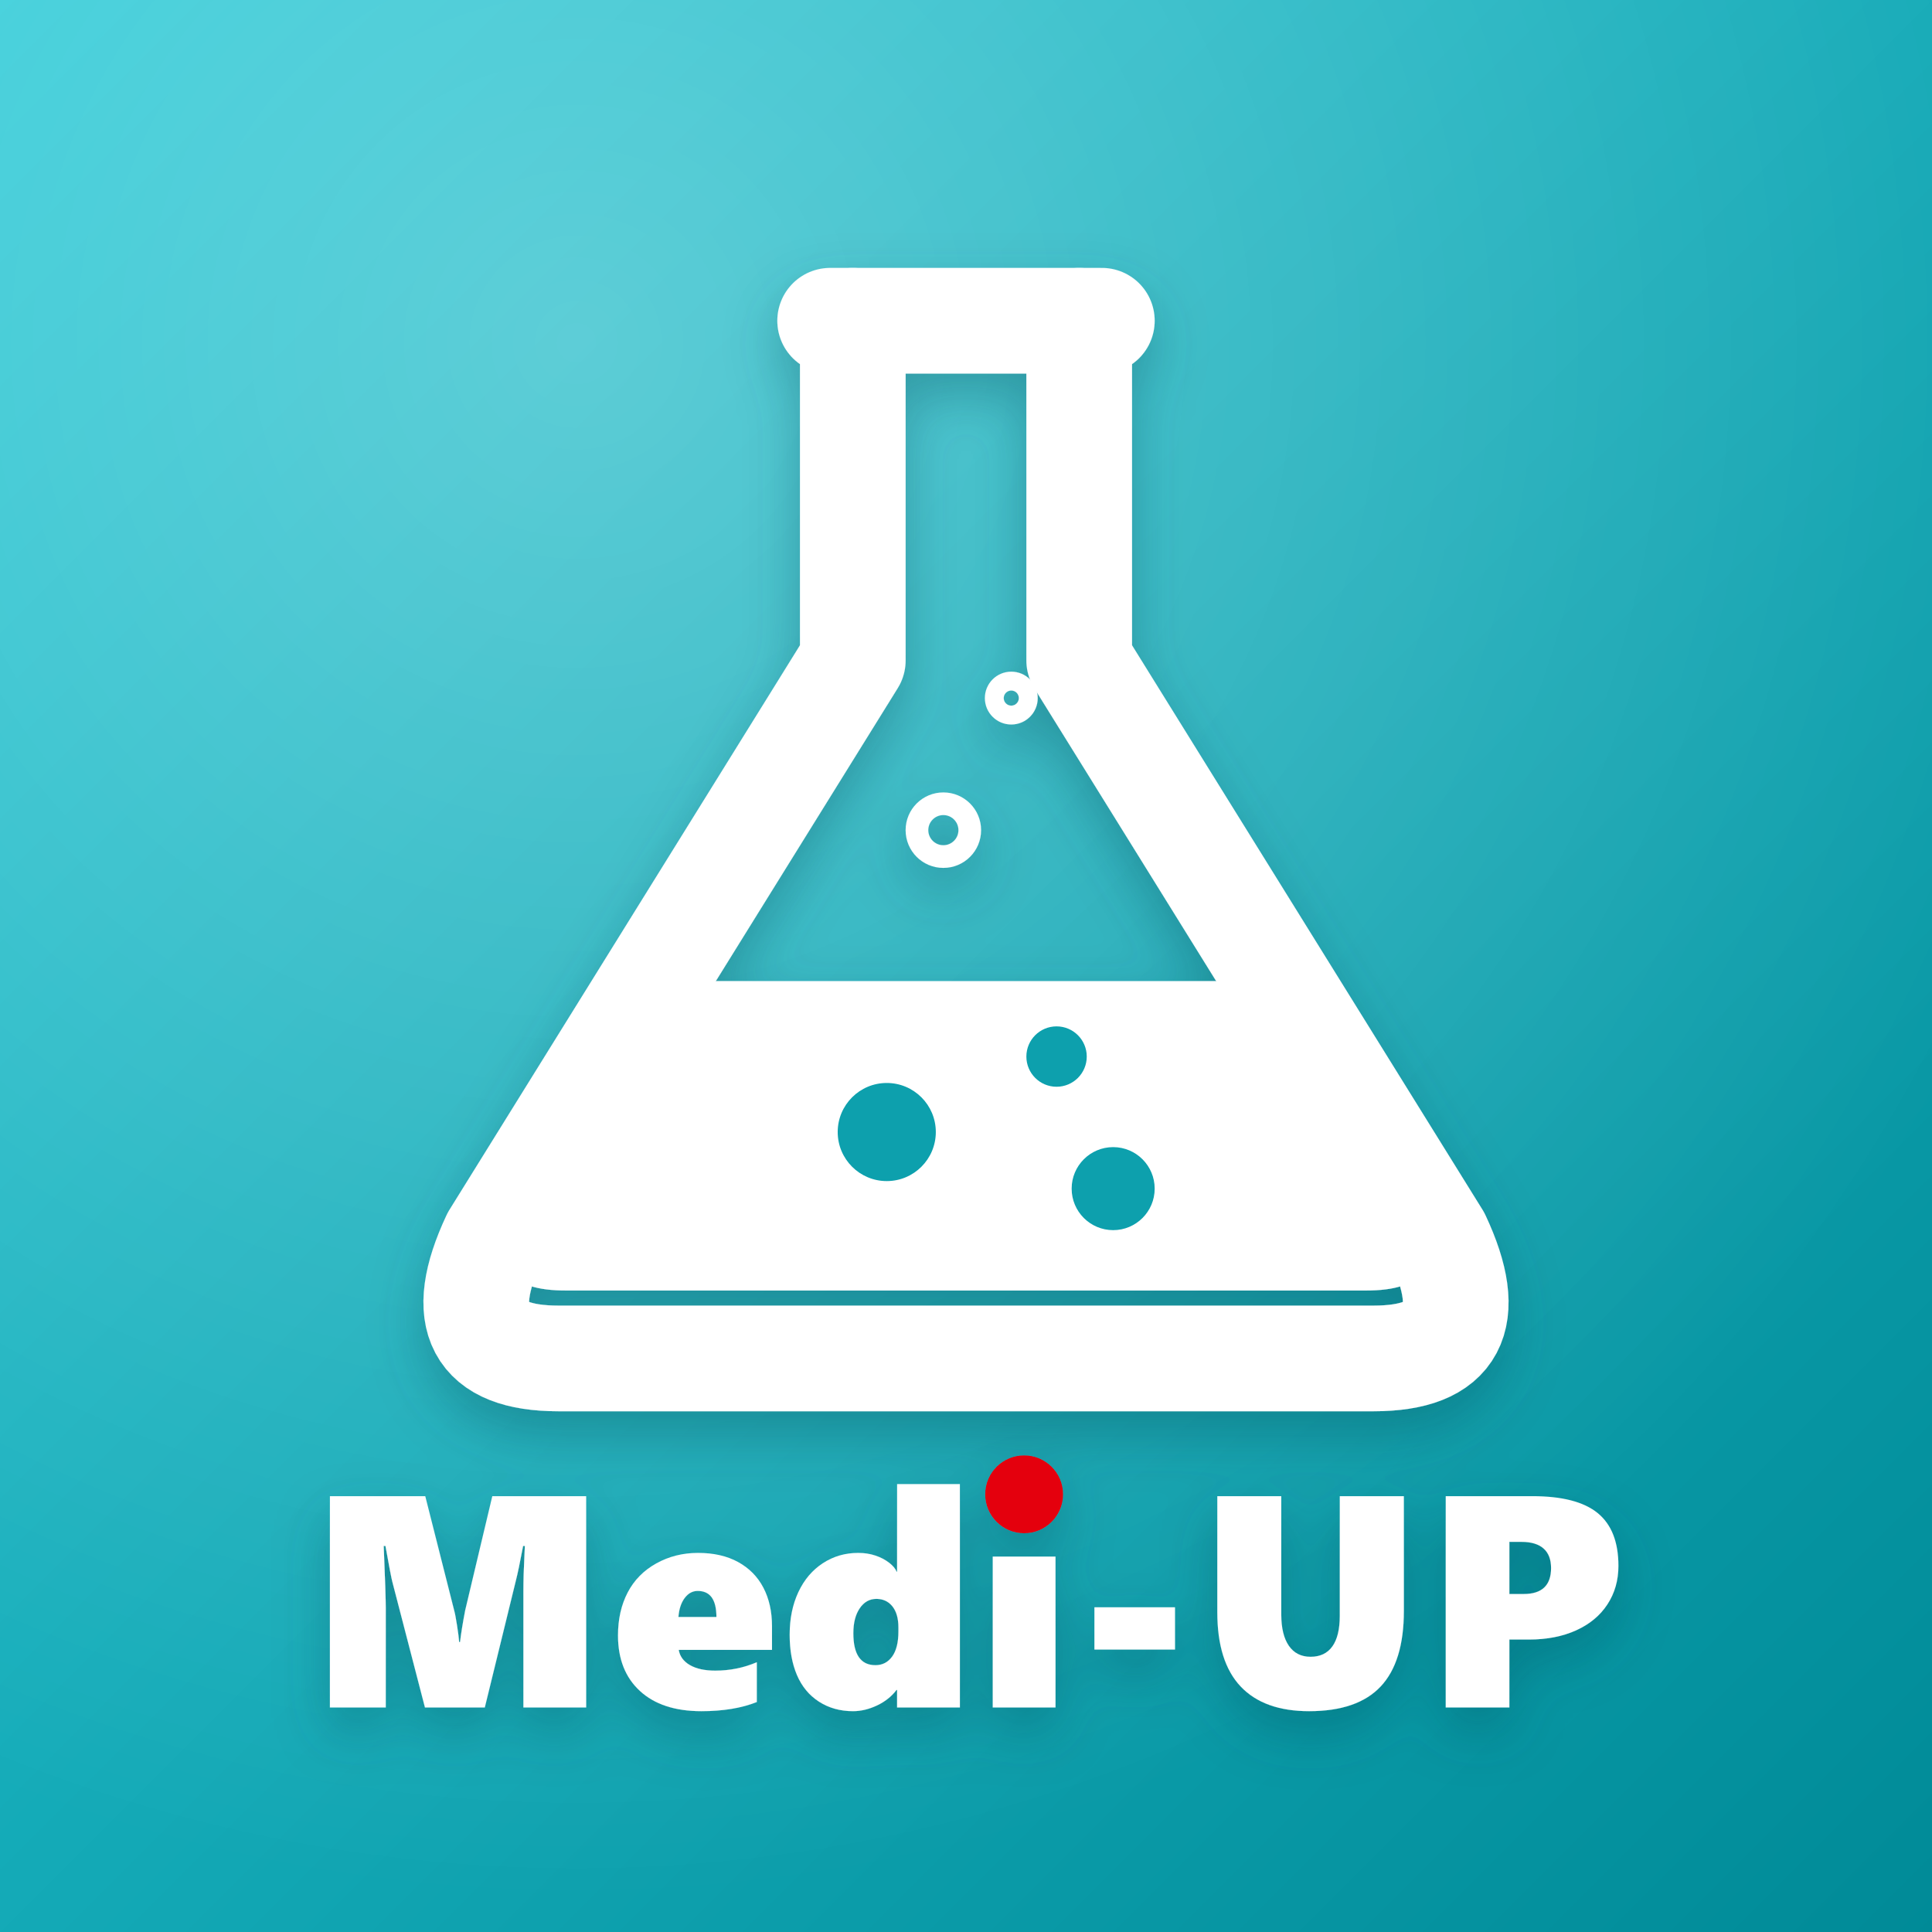
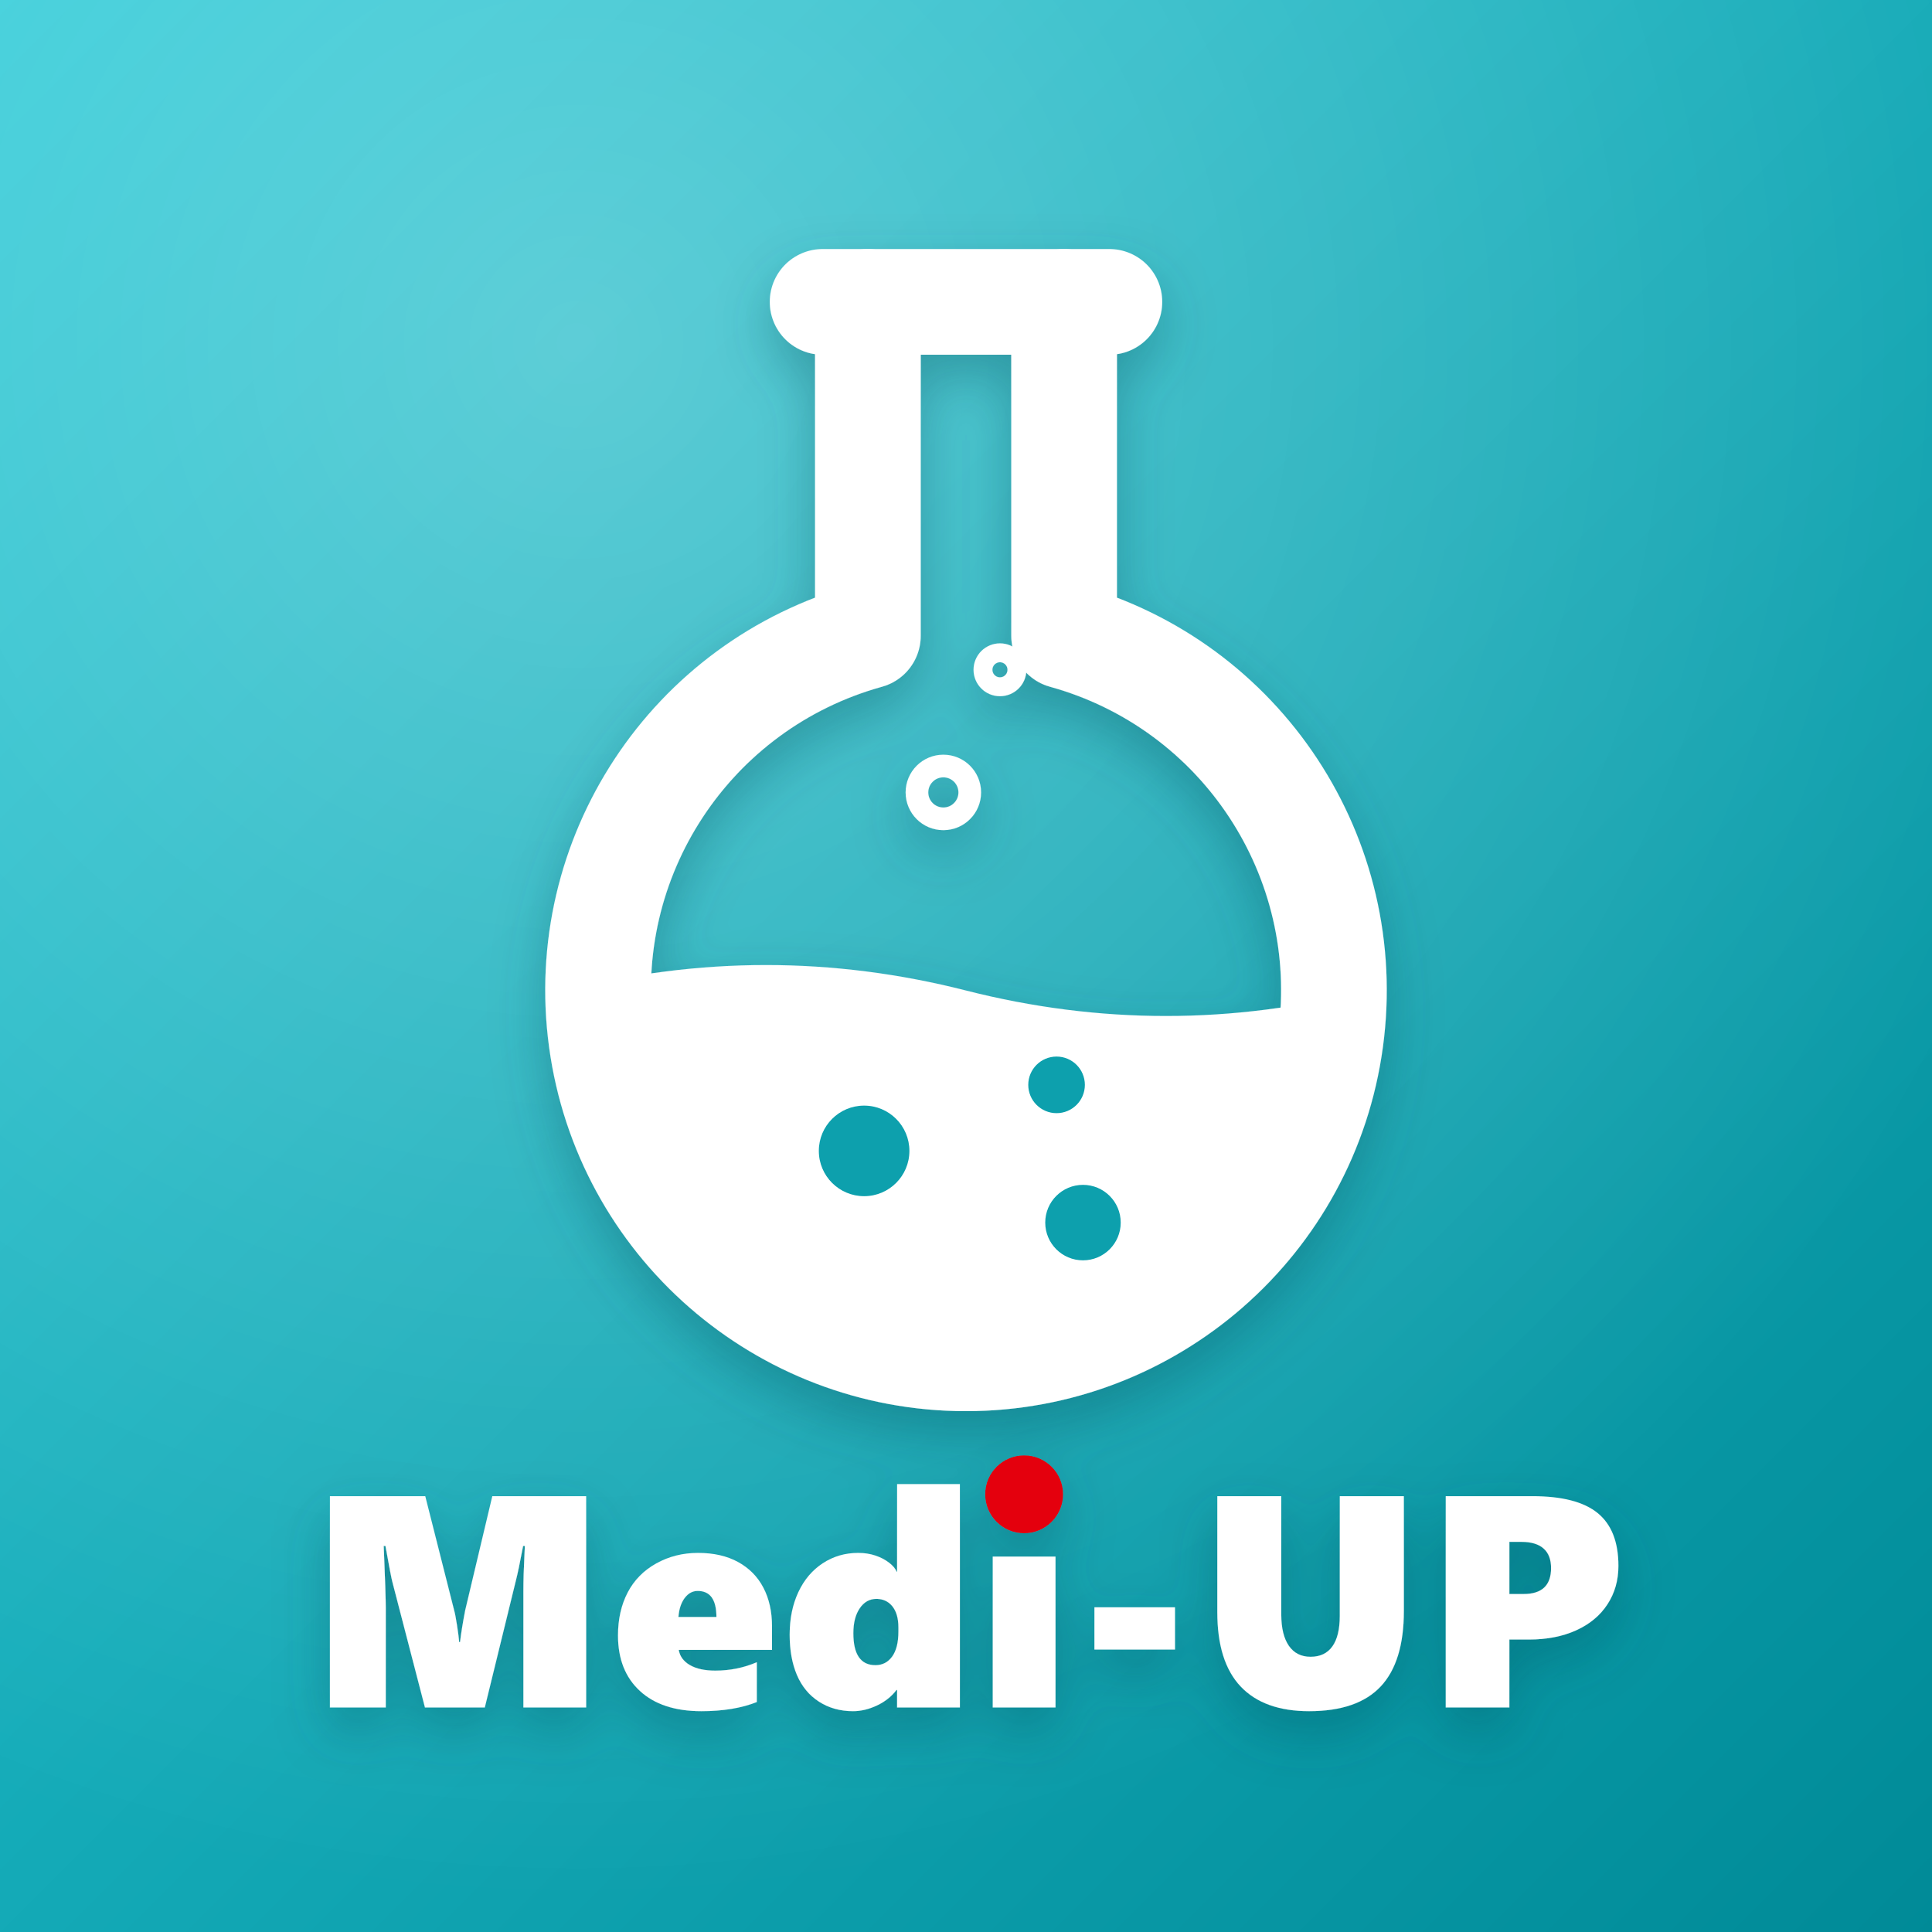
<svg xmlns="http://www.w3.org/2000/svg" viewBox="0 0 1024 1024" width="1024" height="1024">
  <defs>
    <linearGradient id="bg" x1="0" y1="0" x2="1" y2="1">
      <stop offset="0" stop-color="#27c9d6" />
      <stop offset="1" stop-color="#008a97" />
    </linearGradient>
    <radialGradient id="glow" cx=".3" cy=".18" r=".8">
      <stop offset="0" stop-color="#fff" stop-opacity=".28" />
      <stop offset="1" stop-color="#fff" stop-opacity="0" />
    </radialGradient>
    <filter id="sh" x="-20%" y="-20%" width="140%" height="140%">
      <feDropShadow dx="0" dy="12" stdDeviation="14" flood-color="#00505a" flood-opacity=".35" />
    </filter>
  </defs>
  <rect width="1024" height="1024" fill="url(#bg)" />
  <rect width="1024" height="1024" fill="url(#glow)" />
  <g filter="url(#sh)">
    <g transform="translate(0 20)">
-       <path d="M440 150 H584" stroke="#fff" stroke-width="56" stroke-linecap="round" fill="none" />
-       <path d="M452 150 V330 L262 636 Q232 700 296 700 H728 Q792 700 762 636 L572 330 V150" stroke="#fff" stroke-width="56" stroke-linecap="round" stroke-linejoin="round" fill="none" />
-       <path d="M340 500 H684 L748 626 Q770 664 724 664 H300 Q254 664 276 626 Z" fill="#fff" />
-       <circle cx="470" cy="580" r="26" fill="#0aa0ad" />
-       <circle cx="560" cy="540" r="16" fill="#0aa0ad" />
-       <circle cx="590" cy="610" r="22" fill="#0aa0ad" />
-       <circle cx="500" cy="420" r="14" fill="none" stroke="#fff" stroke-width="12" />
-       <circle cx="536" cy="350" r="9" fill="none" stroke="#fff" stroke-width="10" />
+       <defs>
+         <clipPath id="bulb">
+           <circle cx="512" cy="505" r="170" />
+         </clipPath>
+       </defs>
+       <path d="M436 140 H588" stroke="#fff" stroke-width="56" stroke-linecap="round" fill="none" />
+       <path d="M460 140 V317 A195 195 0 1 0 564 317 V140" stroke="#fff" stroke-width="56" stroke-linecap="round" stroke-linejoin="round" fill="none" />
+       <g clip-path="url(#bulb)">
+         <path d="M300 505 Q406 478 512 505 T724 505 V720 H300 Z" fill="#fff" />
+       </g>
+       <circle cx="458" cy="590" r="24" fill="#0aa0ad" />
+       <circle cx="560" cy="555" r="15" fill="#0aa0ad" />
+       <circle cx="574" cy="628" r="20" fill="#0aa0ad" />
+       <circle cx="500" cy="400" r="14" fill="none" stroke="#fff" stroke-width="12" />
+       <circle cx="530" cy="335" r="9" fill="none" stroke="#fff" stroke-width="10" />
    </g>
    <g transform="translate(163.85 905)" fill="#fff">
      <path d="M113.562 0.0V-61.389Q113.562 -70.059 114.109 -80.446L114.343 -85.601H113.406Q110.907 -72.402 109.579 -67.325L93.099 0.0H61.389L44.128 -66.544Q43.425 -69.043 40.457 -85.601H39.52Q40.614 -59.358 40.614 -52.798V0.0H11.013V-112.0H61.545L76.932 -51.158Q77.478 -49.283 78.377 -43.543Q79.275 -37.802 79.509 -34.678H79.978Q80.837 -41.785 82.711 -51.47L97.082 -112.0H146.834V0.0Z" />
      <path d="M195.883 -30.538Q196.742 -25.384 201.819 -22.455Q206.895 -19.526 215.252 -19.526Q226.89 -19.526 237.278 -23.978V-2.89Q225.172 1.953 207.911 1.953Q186.979 1.953 175.342 -8.748Q163.704 -19.448 163.704 -38.192Q163.704 -51.079 168.82 -60.921Q173.936 -70.762 183.972 -76.346Q194.008 -81.93 206.114 -81.93Q218.533 -81.93 227.358 -77.088Q236.184 -72.245 240.753 -63.498Q245.322 -54.75 245.322 -43.035V-30.538ZM215.877 -47.955Q215.877 -61.78 205.958 -61.78Q201.819 -61.78 199.007 -57.992Q196.195 -54.204 195.727 -47.955Z" />
      <path d="M311.632 0.0V-9.294H311.319Q307.336 -4.061 300.932 -1.054Q294.527 1.953 288.279 1.953Q278.047 1.953 270.237 -3.085Q262.427 -8.123 258.561 -17.183Q254.695 -26.243 254.695 -38.583Q254.695 -51.314 259.303 -61.155Q263.911 -70.996 272.268 -76.463Q280.625 -81.93 291.013 -81.93Q295.933 -81.93 300.112 -80.524Q304.29 -79.119 307.375 -76.736Q310.46 -74.354 311.319 -72.011H311.632V-118.404H344.904V0.0ZM312.335 -42.41Q312.335 -49.596 309.172 -53.579Q306.008 -57.562 300.619 -57.562Q295.23 -57.562 291.833 -52.603Q288.435 -47.643 288.435 -39.364Q288.435 -22.416 300.151 -22.416Q305.696 -22.416 309.015 -26.985Q312.335 -31.554 312.335 -40.301Z" />
      <path d="M362.321 0.0V-79.978H395.593V0.0Z" />
      <path d="M416.212 -30.695V-53.11H458.934V-30.695Z" />
      <path d="M580.229 -51.158Q580.229 -24.212 567.927 -11.13Q555.626 1.953 530.008 1.953Q506.109 1.953 493.729 -11.13Q481.35 -24.212 481.35 -50.533V-112.0H515.247V-49.283Q515.247 -38.505 519.269 -32.686Q523.291 -26.868 530.789 -26.868Q538.365 -26.868 542.31 -32.335Q546.254 -37.802 546.254 -48.502V-112.0H580.229Z" />
      <path d="M693.947 -75.057Q693.947 -63.576 688.128 -54.672Q682.31 -45.768 671.531 -40.887Q660.753 -36.006 646.46 -36.006H636.151V0.0H602.41V-112.0H648.335Q672.0 -112.0 682.974 -103.018Q693.947 -94.036 693.947 -75.057ZM658.254 -73.886Q658.254 -80.759 654.271 -84.273Q650.287 -87.788 642.555 -87.788H636.151V-60.139H643.727Q658.254 -60.139 658.254 -73.886Z" />
      <circle cx="378.96" cy="-112.98" r="20.63" fill="#e4000f" />
    </g>
  </g>
</svg>
